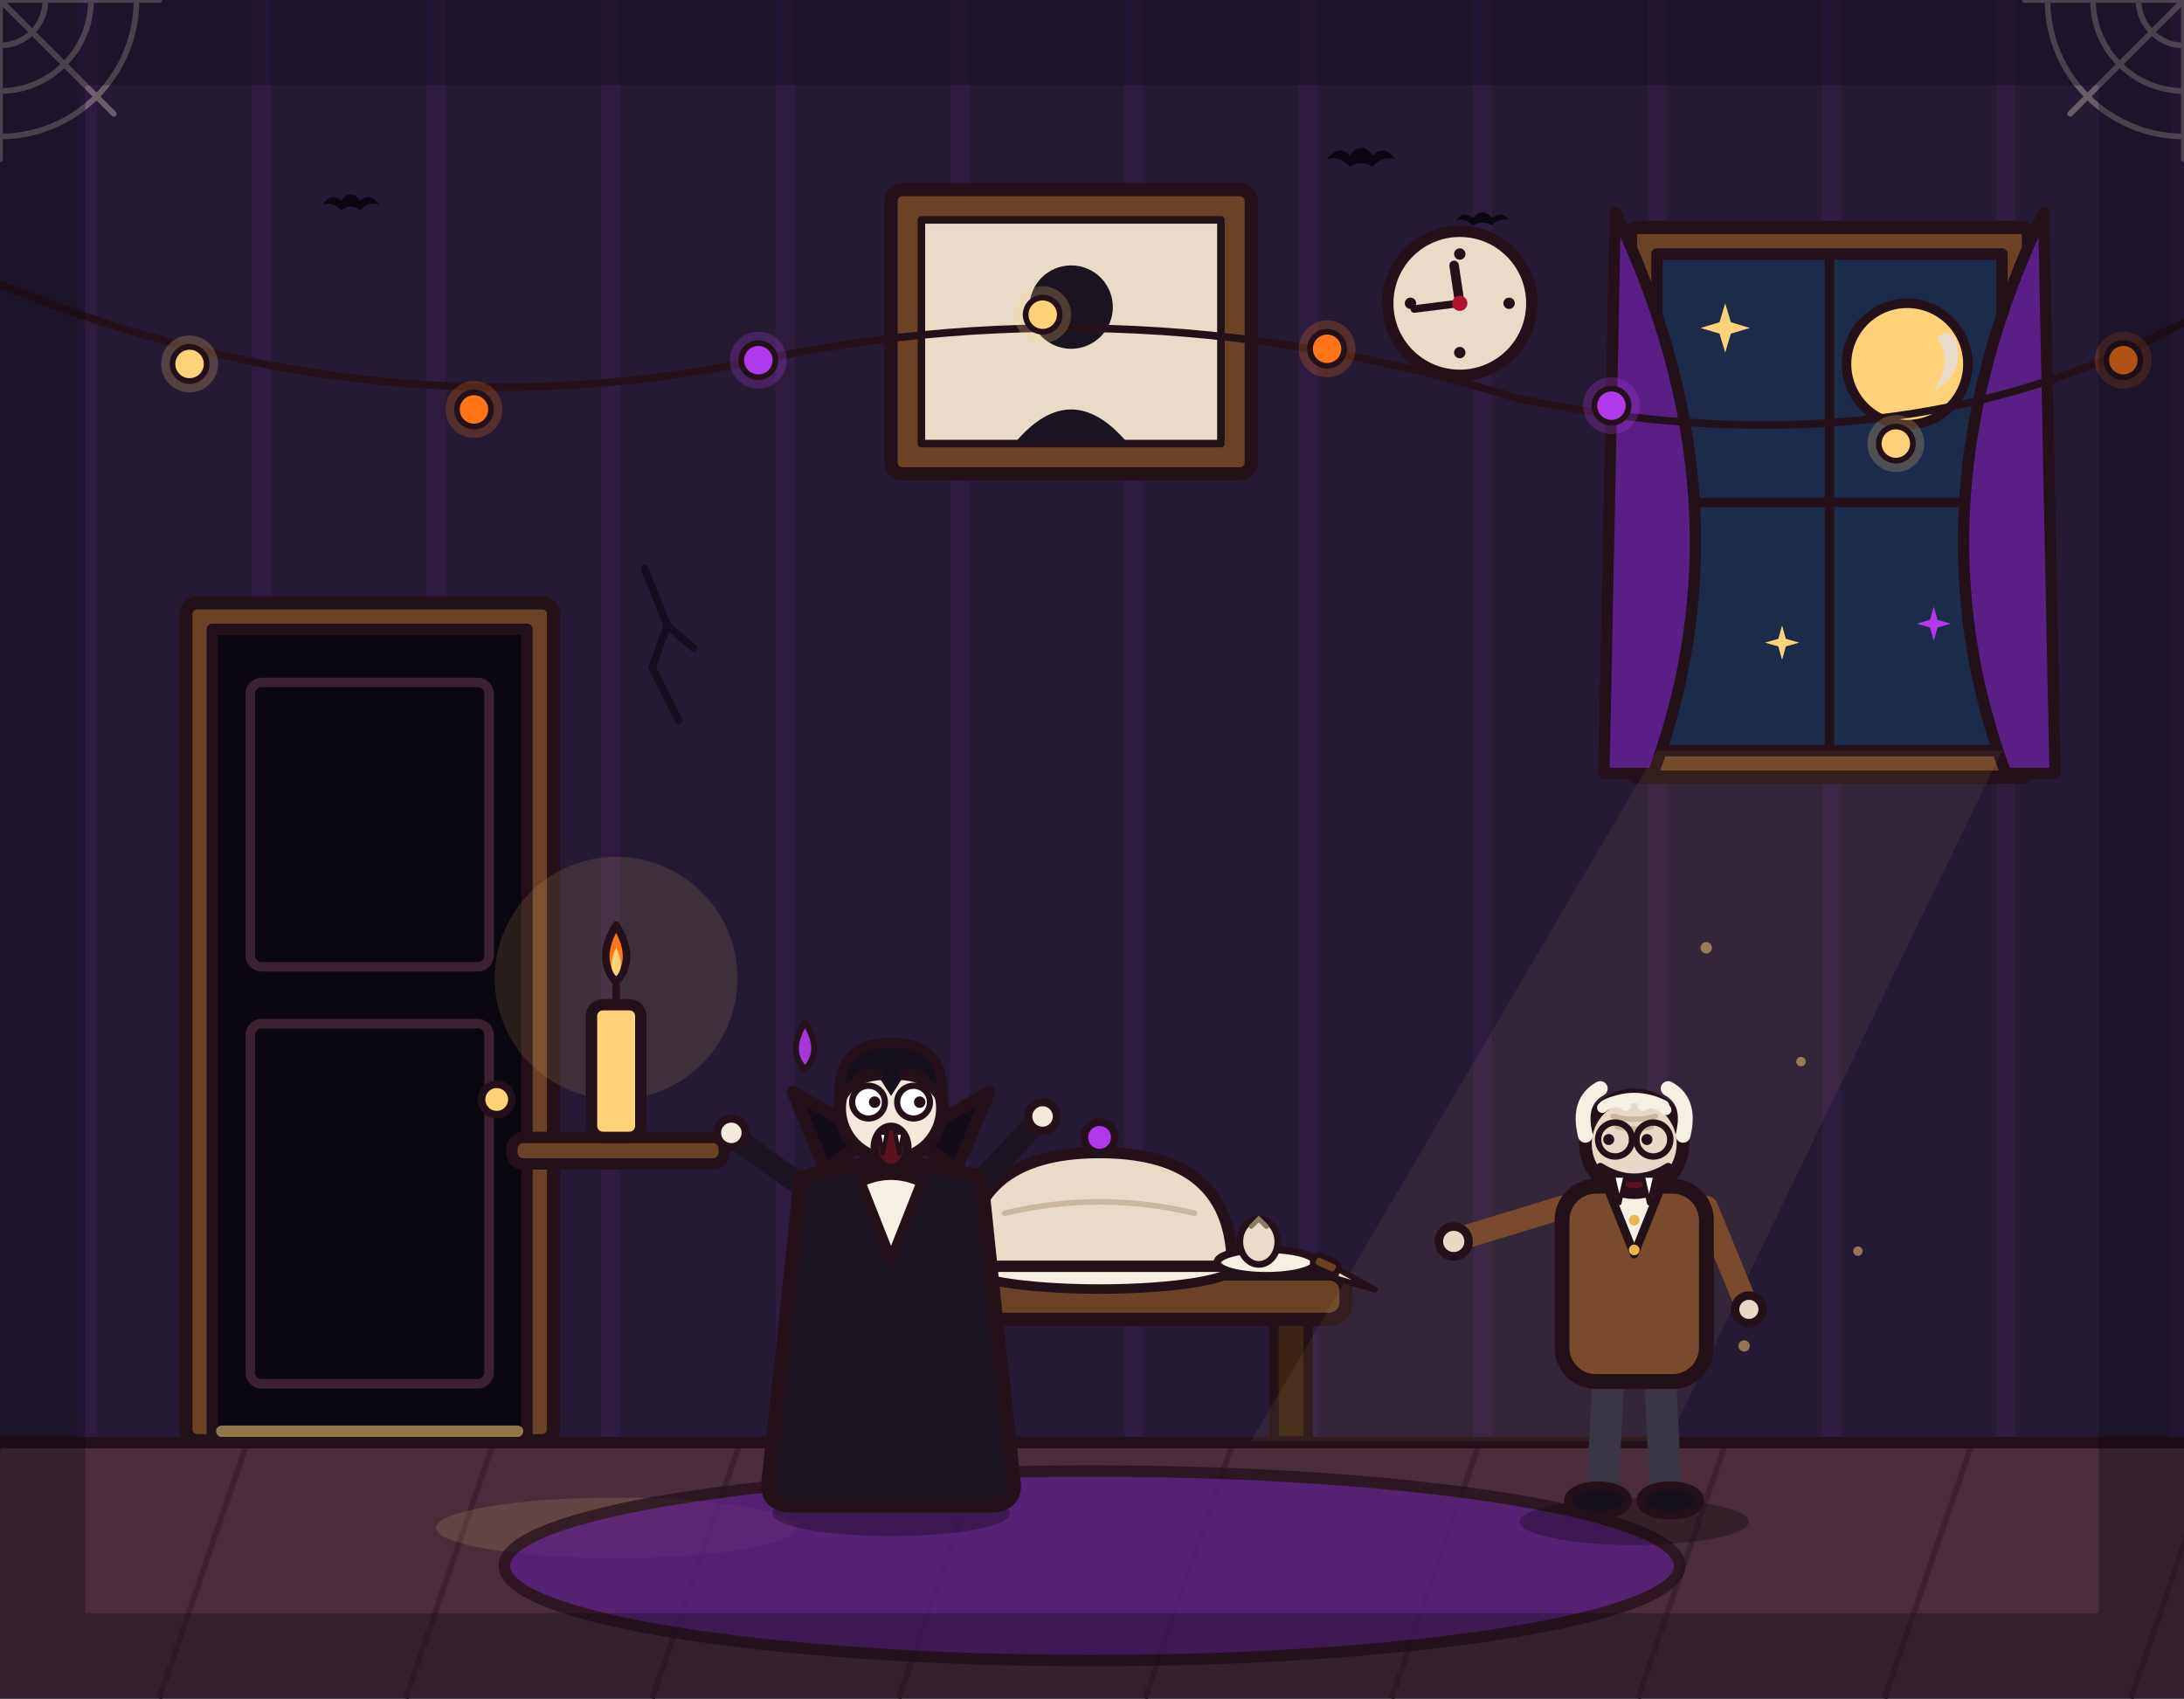
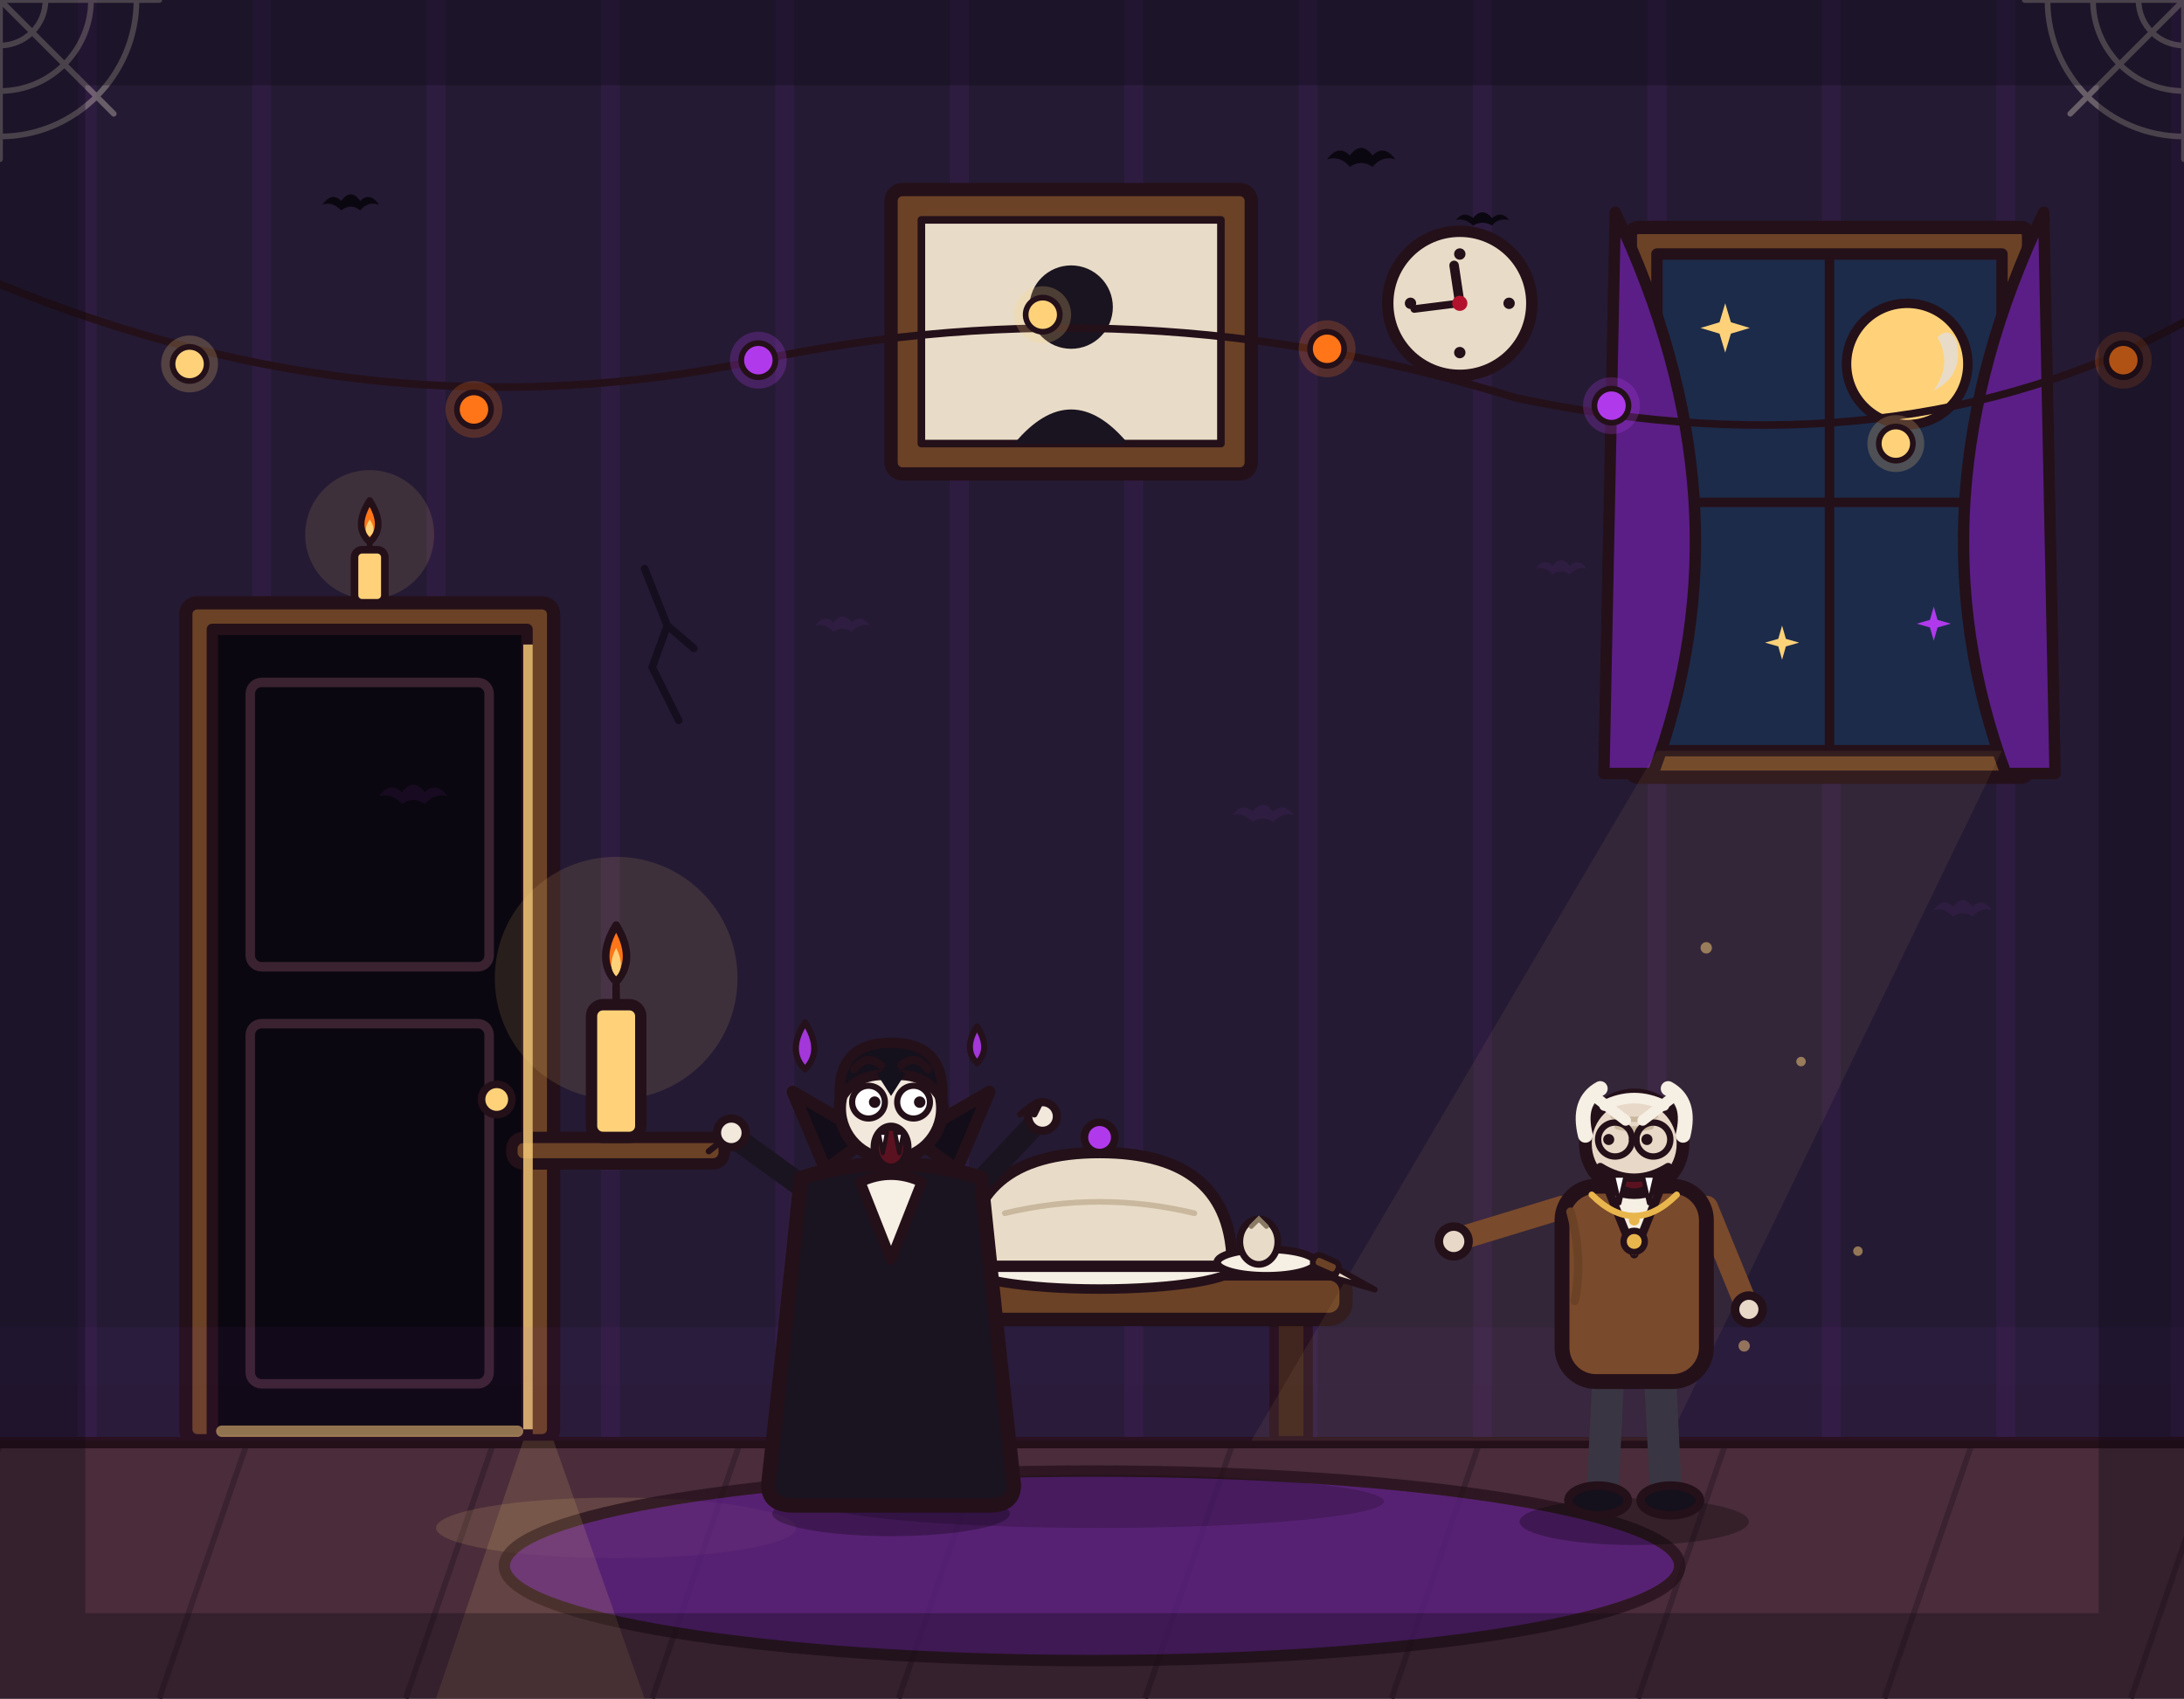
<svg xmlns="http://www.w3.org/2000/svg" viewBox="0 0 1152 896" width="1152" height="896">
  <rect x="0" y="0" width="1152" height="896" fill="#241a33" />
  <path d="M46 0V762M138 0V762M230 0V762M322 0V762M414 0V762M506 0V762M598 0V762M690 0V762M782 0V762M874 0V762M966 0V762M1058 0V762M1150 0V762" stroke="#b03aeb" stroke-width="10" opacity=".07" fill="none" />
  <g fill="#0b0710">
    <path d="M700 84 Q706 76 712 82 Q718 74 724 82 Q730 76 736 84 Q729 82 724 88 Q718 84 712 88 Q707 82 700 84 Z" />
    <path d="M768 116 Q772 111 777 115 Q782 109 787 115 Q792 111 796 116 Q790 115 787 119 Q782 116 777 119 Q773 115 768 116 Z" />
    <path d="M170 108 Q175 101 180 106 Q185 99 190 106 Q195 101 200 108 Q194 106 190 111 Q185 107 180 111 Q175 106 170 108 Z" />
  </g>
  <g>
    <rect x="860" y="120" width="210" height="290" rx="4" fill="#6b4226" stroke="#241019" stroke-width="7" stroke-linejoin="round" />
    <rect x="874" y="134" width="182" height="262" fill="#1c2b4a" stroke="#241019" stroke-width="6" stroke-linejoin="round" />
    <line x1="965" y1="134" x2="965" y2="396" stroke="#241019" stroke-width="5" stroke-linecap="round" />
    <line x1="874" y1="265" x2="1056" y2="265" stroke="#241019" stroke-width="5" stroke-linecap="round" />
    <circle cx="1006" cy="192" r="32" fill="#ffd27a" stroke="#241019" stroke-width="5" stroke-linejoin="round" />
    <path d="M1022 178 Q1030 192 1020 206 Q1036 198 1032 180 Q1028 172 1022 178 Z" fill="#e8dcc8" stroke="none" />
    <path d="M910 160 L913 170 L923 173 L913 176 L910 186 L907 176 L897 173 L907 170 Z" fill="#ffd27a" />
    <path d="M940 330 L942 337 L949 339 L942 341 L940 348 L938 341 L931 339 L938 337 Z" fill="#ffd27a" />
    <path d="M1020 320 L1022 327 L1029 329 L1022 331 L1020 338 L1018 331 L1011 329 L1018 327 Z" fill="#b03aeb" />
    <path d="M852 112 Q925 265 872 408 L846 408 Z" fill="#5b1e86" stroke="#241019" stroke-width="6" stroke-linejoin="round" />
    <path d="M1078 112 Q1005 265 1058 408 L1084 408 Z" fill="#5b1e86" stroke="#241019" stroke-width="6" stroke-linejoin="round" />
  </g>
  <g>
    <rect x="98" y="318" width="194" height="442" rx="6" fill="#6b4226" stroke="#241019" stroke-width="7" stroke-linejoin="round" />
    <rect x="112" y="332" width="166" height="428" fill="#0b0710" stroke="#241019" stroke-width="6" stroke-linejoin="round" />
    <rect x="132" y="360" width="126" height="150" rx="6" fill="none" stroke="#3a2230" stroke-width="5" stroke-linejoin="round" />
    <rect x="132" y="540" width="126" height="190" rx="6" fill="none" stroke="#3a2230" stroke-width="5" stroke-linejoin="round" />
    <circle cx="262" cy="580" r="8" fill="#ffd27a" stroke="#241019" stroke-width="4" stroke-linejoin="round" />
  </g>
  <g>
    <rect x="470" y="100" width="190" height="150" rx="6" fill="#6b4226" stroke="#241019" stroke-width="7" stroke-linejoin="round" />
    <rect x="486" y="116" width="158" height="118" fill="#e8dcc8" stroke="#241019" stroke-width="4" stroke-linejoin="round" />
    <circle cx="565" cy="162" r="22" fill="#1a1420" />
    <path d="M535 234 Q565 198 595 234 Z" fill="#1a1420" />
  </g>
  <path d="M0 150 Q200 232 400 190 Q600 148 800 210 Q1000 252 1152 170" fill="none" stroke="#241019" stroke-width="4" stroke-linecap="round" />
  <g stroke="#241019" stroke-width="3" stroke-linejoin="round">
    <circle cx="100" cy="192" r="15" fill="#ffd27a" opacity=".22" stroke="none" />
    <circle cx="100" cy="192" r="9" fill="#ffd27a" />
    <circle cx="250" cy="216" r="15" fill="#ff7518" opacity=".22" stroke="none" />
    <circle cx="250" cy="216" r="9" fill="#ff7518" />
    <circle cx="400" cy="190" r="15" fill="#b03aeb" opacity=".25" stroke="none" />
    <circle cx="400" cy="190" r="9" fill="#b03aeb" />
    <circle cx="550" cy="166" r="15" fill="#ffd27a" opacity=".22" stroke="none" />
    <circle cx="550" cy="166" r="9" fill="#ffd27a" />
    <circle cx="700" cy="184" r="15" fill="#ff7518" opacity=".22" stroke="none" />
    <circle cx="700" cy="184" r="9" fill="#ff7518" />
    <circle cx="850" cy="214" r="15" fill="#b03aeb" opacity=".25" stroke="none" />
    <circle cx="850" cy="214" r="9" fill="#b03aeb" />
    <circle cx="1000" cy="234" r="15" fill="#ffd27a" opacity=".22" stroke="none" />
    <circle cx="1000" cy="234" r="9" fill="#ffd27a" />
    <circle cx="1120" cy="190" r="15" fill="#ff7518" opacity=".22" stroke="none" />
    <circle cx="1120" cy="190" r="9" fill="#ff7518" />
  </g>
  <circle cx="325" cy="516" r="64" fill="#ffd27a" opacity=".12" />
  <rect x="270" y="600" width="112" height="14" rx="6" fill="#6b4226" stroke="#241019" stroke-width="6" stroke-linejoin="round" />
  <rect x="312" y="530" width="26" height="70" rx="6" fill="#ffd27a" stroke="#241019" stroke-width="6" stroke-linejoin="round" />
  <line x1="325" y1="530" x2="325" y2="520" stroke="#241019" stroke-width="4" stroke-linecap="round" />
  <path d="M325 488 Q336 506 325 518 Q314 506 325 488 Z" fill="#ff7518" stroke="#241019" stroke-width="4" stroke-linejoin="round" />
  <path d="M325 500 Q330 510 325 515 Q320 510 325 500 Z" fill="#ffd27a" stroke="none" />
  <rect x="0" y="760" width="1152" height="136" fill="#4a2c3a" />
  <path d="M0 762 L-46 896M130 762 L84 896M260 762 L214 896M390 762 L344 896M520 762 L474 896M650 762 L604 896M780 762 L734 896M910 762 L864 896M1040 762 L994 896M1170 762 L1124 896" stroke="#3a2230" stroke-width="3" fill="none" />
  <line x1="0" y1="761" x2="1152" y2="761" stroke="#241019" stroke-width="6" stroke-linecap="round" />
  <rect x="114" y="752" width="162" height="6" rx="3" fill="#ffd27a" opacity=".55" />
  <ellipse cx="325" cy="806" rx="95" ry="16" fill="#ffd27a" opacity=".14" />
  <g>
    <rect x="470" y="694" width="18" height="66" fill="#3c2415" stroke="#241019" stroke-width="5" stroke-linejoin="round" />
    <rect x="672" y="694" width="18" height="66" fill="#3c2415" stroke="#241019" stroke-width="5" stroke-linejoin="round" />
    <rect x="450" y="672" width="260" height="24" rx="9" fill="#6b4226" stroke="#241019" stroke-width="7" stroke-linejoin="round" />
    <ellipse cx="580" cy="668" rx="72" ry="12" fill="#f6efe4" stroke="#241019" stroke-width="5" stroke-linejoin="round" />
    <path d="M510 668 Q510 608 580 608 Q650 608 650 668 Z" fill="#e8dcc8" stroke="#241019" stroke-width="6" stroke-linejoin="round" />
    <circle cx="580" cy="600" r="8" fill="#b03aeb" stroke="#241019" stroke-width="4" stroke-linejoin="round" />
    <path d="M530 640 Q580 628 630 640" fill="none" stroke="#c9b89e" stroke-width="3" stroke-linecap="round" />
  </g>
  <ellipse cx="576" cy="826" rx="310" ry="50" fill="#5b1e86" stroke="#241019" stroke-width="6" stroke-linejoin="round" opacity=".75" />
  <g transform="translate(770 160)">
    <circle cx="0" cy="0" r="38" fill="#e8dcc8" stroke="#241019" stroke-width="6" />
    <circle cx="0" cy="-26" r="3" fill="#241019" />
    <circle cx="26" cy="0" r="3" fill="#241019" />
    <circle cx="0" cy="26" r="3" fill="#241019" />
    <circle cx="-26" cy="0" r="3" fill="#241019" />
    <line x1="0" y1="0" x2="-3" y2="-20" stroke="#241019" stroke-width="5" stroke-linecap="round" />
    <line x1="0" y1="0" x2="-24" y2="3" stroke="#241019" stroke-width="4" stroke-linecap="round" />
    <circle cx="0" cy="0" r="4" fill="#b3122e" />
  </g>
  <g fill="none" stroke="#e8dcc8" stroke-width="3" opacity=".35" stroke-linecap="round">
    <path d="M0 0 L84 0 M0 0 L0 84 M0 0 L60 60" />
    <path d="M24 0 A24 24 0 0 1 0 24 M48 0 A48 48 0 0 1 0 48 M72 0 A72 72 0 0 1 0 72" />
  </g>
  <g fill="none" stroke="#e8dcc8" stroke-width="3" opacity=".35" stroke-linecap="round" transform="translate(1152 0) scale(-1 1)">
    <path d="M0 0 L84 0 M0 0 L0 84 M0 0 L60 60" />
    <path d="M24 0 A24 24 0 0 1 0 24 M48 0 A48 48 0 0 1 0 48 M72 0 A72 72 0 0 1 0 72" />
  </g>
  <path d="M340 300 L352 330 L344 352 L358 380 M352 330 L366 342" fill="none" stroke="#0b0710" stroke-width="4" opacity=".6" stroke-linecap="round" />
  <polygon points="874,396 1056,396 880,760 660,760" fill="#ffd27a" opacity=".07" />
  <g fill="#ffd27a" opacity=".5">
    <circle cx="900" cy="500" r="3" />
    <circle cx="950" cy="560" r="2.5" />
    <circle cx="860" cy="620" r="3" />
    <circle cx="980" cy="660" r="2.5" />
    <circle cx="920" cy="710" r="3" />
  </g>
  <ellipse cx="668" cy="666" rx="26" ry="7" fill="#f6efe4" stroke="#241019" stroke-width="4" stroke-linejoin="round" />
  <ellipse cx="664" cy="655" rx="10" ry="12" fill="#e8dcc8" stroke="#241019" stroke-width="3.5" />
  <path d="M660 647 L664 643 L668 647" fill="none" stroke="#8a7a64" stroke-width="2.5" stroke-linecap="round" />
  <g transform="rotate(24 700 668)">
    <rect x="692" y="664" width="14" height="7" rx="3" fill="#6b4226" stroke="#241019" stroke-width="3" />
    <path d="M706 667 L728 669 L706 672 Z" fill="#e8dcc8" stroke="#241019" stroke-width="3" stroke-linejoin="round" />
  </g>
+   <rect x="276" y="340" width="5" height="414" fill="#ffd27a" opacity=".8" />
+   <polygon points="276,760 292,760 340,896 230,896" fill="#ffd27a" opacity=".14" />
+   <g fill="#b03aeb" opacity=".08">
+     <path d="M0 0 Q6 -8 12 -2 Q18 -10 24 -2 Q30 -8 36 0 Q30 -2 24 4 Q18 0 12 4 Q6 -2 0 0 Z" transform="translate(200 420)" />
+     <path d="M0 0 Q6 -8 12 -2 Q18 -10 24 -2 Q30 -8 36 0 Q30 -2 24 4 Q18 0 12 4 Q6 -2 0 0 Z" transform="translate(430 330) scale(.8)" />
+     <path d="M0 0 Q6 -8 12 -2 Q18 -10 24 -2 Q30 -8 36 0 Q30 -2 24 4 Q18 0 12 4 Q6 -2 0 0 Z" transform="translate(650 430) scale(.9)" />
+     <path d="M0 0 Q6 -8 12 -2 Q18 -10 24 -2 Q30 -8 36 0 Q30 -2 24 4 Q18 0 12 4 Q6 -2 0 0 Z" transform="translate(810 300) scale(.75)" />
+     <path d="M0 0 Q6 -8 12 -2 Q18 -10 24 -2 Q30 -8 36 0 Q30 -2 24 4 Q18 0 12 4 Q6 -2 0 0 Z" transform="translate(1020 480) scale(.85)" />
+   </g>
+   <circle cx="195" cy="282" r="34" fill="#ffd27a" opacity=".12" />
+   <rect x="187" y="290" width="16" height="28" rx="4" fill="#ffd27a" stroke="#241019" stroke-width="4" />
+   <line x1="195" y1="290" x2="195" y2="284" stroke="#241019" stroke-width="3" stroke-linecap="round" />
+   <path d="M195 264 Q204 278 195 286 Q186 278 195 264 Z" fill="#ff7518" stroke="#241019" stroke-width="3.5" stroke-linejoin="round" />
+   <path d="M195 274 Q199 280 195 283 Q191 280 195 274 Z" fill="#ffd27a" />
+   <ellipse cx="478" cy="668" rx="26" ry="7" fill="#f6efe4" stroke="#241019" stroke-width="4" stroke-linejoin="round" />
+   <ellipse cx="478" cy="660" rx="17" ry="9" fill="#e8b64c" stroke="#241019" stroke-width="3.5" />
+   <path d="M466 662 Q478 668 490 662" fill="none" stroke="#b3122e" stroke-width="3" stroke-linecap="round" />
+   <path d="M452 636 L464 636 L462 662 L454 662 Z" fill="#e8dcc8" opacity=".9" stroke="#241019" stroke-width="3.5" stroke-linejoin="round" />
+   <path d="M454 650 L462 650 L461 662 L455 662 Z" fill="#b03aeb" opacity=".6" />
+   <ellipse cx="580" cy="792" rx="150" ry="14" fill="#000000" opacity=".18" />
+   <rect x="0" y="700" width="1152" height="30" fill="#b03aeb" opacity=".05" />
+   <rect x="0" y="730" width="1152" height="30" fill="#b03aeb" opacity=".04" />
  <g transform="translate(470 792) scale(1.08)">
    <ellipse cx="0" cy="6" rx="58" ry="11" fill="#000000" opacity=".28" />
    <path d="M-12 -62 L-16 -6" fill="none" stroke="#241a2e" stroke-width="15" stroke-linecap="round" />
    <path d="M12 -62 L16 -6" fill="none" stroke="#241a2e" stroke-width="15" stroke-linecap="round" />
    <ellipse cx="-18" cy="-4" rx="15" ry="7" fill="#14101c" stroke="#241019" stroke-width="4" stroke-linejoin="round" />
    <ellipse cx="18" cy="-4" rx="15" ry="7" fill="#14101c" stroke="#241019" stroke-width="4" stroke-linejoin="round" />
    <path d="M-38 -150 L-74 -176" fill="none" stroke="#1a1420" stroke-width="11" stroke-linecap="round" />
    <circle cx="-78" cy="-180" r="7" fill="#f2e8dc" stroke="#241019" stroke-width="4" stroke-linejoin="round" />
+     <path d="M-84 -175 L-89 -171 M-79 -173 L-82 -167" fill="none" stroke="#241019" stroke-width="3" stroke-linecap="round" />
    <path d="M38 -150 L70 -184" fill="none" stroke="#1a1420" stroke-width="11" stroke-linecap="round" />
    <circle cx="74" cy="-188" r="7" fill="#f2e8dc" stroke="#241019" stroke-width="4" stroke-linejoin="round" />
+     <path d="M68 -193 L63 -189 M73 -195 L70 -189" fill="none" stroke="#241019" stroke-width="3" stroke-linecap="round" />
    <path d="M-44 -158 Q-52 -80 -60 -8 Q-60 2 -48 2 L48 2 Q60 2 60 -8 Q52 -80 44 -158 Q0 -172 -44 -158 Z" fill="#1a1420" stroke="#241019" stroke-width="7" stroke-linejoin="round" />
    <path d="M-32 -162 L-48 -200 L-10 -178 Z" fill="#120d18" stroke="#241019" stroke-width="6" stroke-linejoin="round" />
    <path d="M32 -162 L48 -200 L10 -178 Z" fill="#120d18" stroke="#241019" stroke-width="6" stroke-linejoin="round" />
    <path d="M-15 -156 L0 -118 L15 -156 Q0 -163 -15 -156 Z" fill="#f6efe4" stroke="#241019" stroke-width="5" stroke-linejoin="round" />
    <circle cx="0" cy="-192" r="25" fill="#f2e8dc" stroke="#241019" stroke-width="6" stroke-linejoin="round" />
    <path d="M-25 -196 Q-27 -224 0 -224 Q27 -224 25 -196 Q17 -210 0 -208 Q-17 -210 -25 -196 Z" fill="#14101c" stroke="#241019" stroke-width="5" stroke-linejoin="round" />
    <path d="M-7 -209 L0 -198 L7 -209 Q0 -213 -7 -209 Z" fill="#14101c" />
-     <path d="M-17 -206 Q-12 -212 -6 -208" fill="none" stroke="#241019" stroke-width="4" stroke-linecap="round" />
-     <path d="M6 -208 Q12 -212 17 -206" fill="none" stroke="#241019" stroke-width="4" stroke-linecap="round" />
+     <path d="M-18 -211 Q-12 -219 -5 -213" fill="none" stroke="#241019" stroke-width="4" stroke-linecap="round" />
+     <path d="M5 -213 Q12 -219 18 -211" fill="none" stroke="#241019" stroke-width="4" stroke-linecap="round" />
    <circle cx="-11" cy="-195" r="8" fill="#ffffff" stroke="#241019" stroke-width="3" stroke-linejoin="round" />
    <circle cx="11" cy="-195" r="8" fill="#ffffff" stroke="#241019" stroke-width="3" stroke-linejoin="round" />
    <circle cx="-8" cy="-195" r="2.8" fill="#241019" />
    <circle cx="14" cy="-195" r="2.8" fill="#241019" />
    <ellipse cx="0" cy="-173" rx="8" ry="10" fill="#5b1220" stroke="#241019" stroke-width="4" stroke-linejoin="round" />
    <path d="M-6 -180 L-2 -180 L-4 -170 Z" fill="#ffffff" stroke="#241019" stroke-width="2" stroke-linejoin="round" />
    <path d="M2 -180 L6 -180 L4 -170 Z" fill="#ffffff" stroke="#241019" stroke-width="2" stroke-linejoin="round" />
    <path d="M-42 -234 Q-33 -220 -42 -211 Q-51 -220 -42 -234 Z" fill="#b03aeb" stroke="#241019" stroke-width="3" stroke-linejoin="round" opacity=".9" />
+     <path d="M42 -232 Q49 -221 42 -214 Q35 -221 42 -232 Z" fill="#b03aeb" stroke="#241019" stroke-width="3" stroke-linejoin="round" opacity=".9" />
  </g>
  <g transform="translate(862 796) scale(1.12)">
    <ellipse cx="0" cy="6" rx="54" ry="11" fill="#000000" opacity=".28" />
    <path d="M-12 -66 L-15 -6" fill="none" stroke="#3a3542" stroke-width="15" stroke-linecap="round" />
    <path d="M12 -66 L15 -6" fill="none" stroke="#3a3542" stroke-width="15" stroke-linecap="round" />
    <ellipse cx="-17" cy="-4" rx="14" ry="7" fill="#14101c" stroke="#241019" stroke-width="4" stroke-linejoin="round" />
    <ellipse cx="17" cy="-4" rx="14" ry="7" fill="#14101c" stroke="#241019" stroke-width="4" stroke-linejoin="round" />
    <path d="M-34 -142 L-80 -128" fill="none" stroke="#7a4a2c" stroke-width="11" stroke-linecap="round" />
    <circle cx="-85" cy="-126" r="7" fill="#e8d8c8" stroke="#241019" stroke-width="4" stroke-linejoin="round" />
    <path d="M34 -142 L52 -98" fill="none" stroke="#7a4a2c" stroke-width="11" stroke-linecap="round" />
    <circle cx="54" cy="-94" r="6.5" fill="#e8d8c8" stroke="#241019" stroke-width="4" stroke-linejoin="round" />
    <rect x="-34" y="-152" width="68" height="92" rx="16" fill="#7a4a2c" stroke="#241019" stroke-width="7" stroke-linejoin="round" />
    <path d="M-12 -150 L0 -120 L12 -150 Z" fill="#f6efe4" stroke="#241019" stroke-width="4" stroke-linejoin="round" />
    <circle cx="0" cy="-136" r="2.5" fill="#e8b64c" />
    <circle cx="0" cy="-122" r="2.5" fill="#e8b64c" />
+     <path d="M-20 -148 Q0 -128 20 -148" fill="none" stroke="#e8b64c" stroke-width="3" stroke-linecap="round" />
+     <circle cx="0" cy="-126" r="5" fill="#e8b64c" stroke="#241019" stroke-width="3" />
+     <path d="M-30 -140 Q-24 -118 -28 -98" fill="none" stroke="#6b4226" stroke-width="4" stroke-linecap="round" />
    <circle cx="0" cy="-172" r="23" fill="#e8d8c8" stroke="#241019" stroke-width="6" stroke-linejoin="round" />
    <path d="M-23 -176 Q-27 -192 -16 -198" fill="none" stroke="#f6efe4" stroke-width="7" stroke-linecap="round" />
    <path d="M23 -176 Q27 -192 16 -198" fill="none" stroke="#f6efe4" stroke-width="7" stroke-linecap="round" />
    <path d="M-14 -190 Q0 -197 14 -190" fill="none" stroke="#f6efe4" stroke-width="5" stroke-linecap="round" />
    <path d="M-10 -185 Q0 -182 10 -185" fill="none" stroke="#c9b89e" stroke-width="2.5" stroke-linecap="round" />
    <path d="M-8 -180 Q0 -178 8 -180" fill="none" stroke="#c9b89e" stroke-width="2.5" stroke-linecap="round" />
    <circle cx="-9" cy="-174" r="8" fill="none" stroke="#241019" stroke-width="3" stroke-linejoin="round" />
    <circle cx="9" cy="-174" r="8" fill="none" stroke="#241019" stroke-width="3" stroke-linejoin="round" />
    <line x1="-1" y1="-174" x2="1" y2="-174" stroke="#241019" stroke-width="3" stroke-linecap="round" />
    <circle cx="-12" cy="-174" r="2.6" fill="#241019" />
    <circle cx="6" cy="-174" r="2.6" fill="#241019" />
-     <path d="M-15 -189 Q-9 -194 -4 -190" fill="none" stroke="#f6efe4" stroke-width="5" stroke-linecap="round" />
-     <path d="M4 -190 Q9 -193 15 -188" fill="none" stroke="#f6efe4" stroke-width="5" stroke-linecap="round" />
+     <path d="M-17 -193 L-4 -183" fill="none" stroke="#f6efe4" stroke-width="5" stroke-linecap="round" />
+     <path d="M17 -193 L4 -183" fill="none" stroke="#f6efe4" stroke-width="5" stroke-linecap="round" />
    <path d="M-16 -161 Q0 -137 16 -161 Q0 -151 -16 -161 Z" fill="#5b1220" stroke="#241019" stroke-width="4" stroke-linejoin="round" />
    <path d="M-10 -157 L-4 -157 L-7 -144 Z" fill="#ffffff" stroke="#241019" stroke-width="2" stroke-linejoin="round" />
    <path d="M4 -157 L10 -157 L7 -144 Z" fill="#ffffff" stroke="#241019" stroke-width="2" stroke-linejoin="round" />
  </g>
  <rect x="0" y="0" width="1152" height="896" fill="none" stroke="#0b0710" stroke-width="90" opacity=".32" />
</svg>
